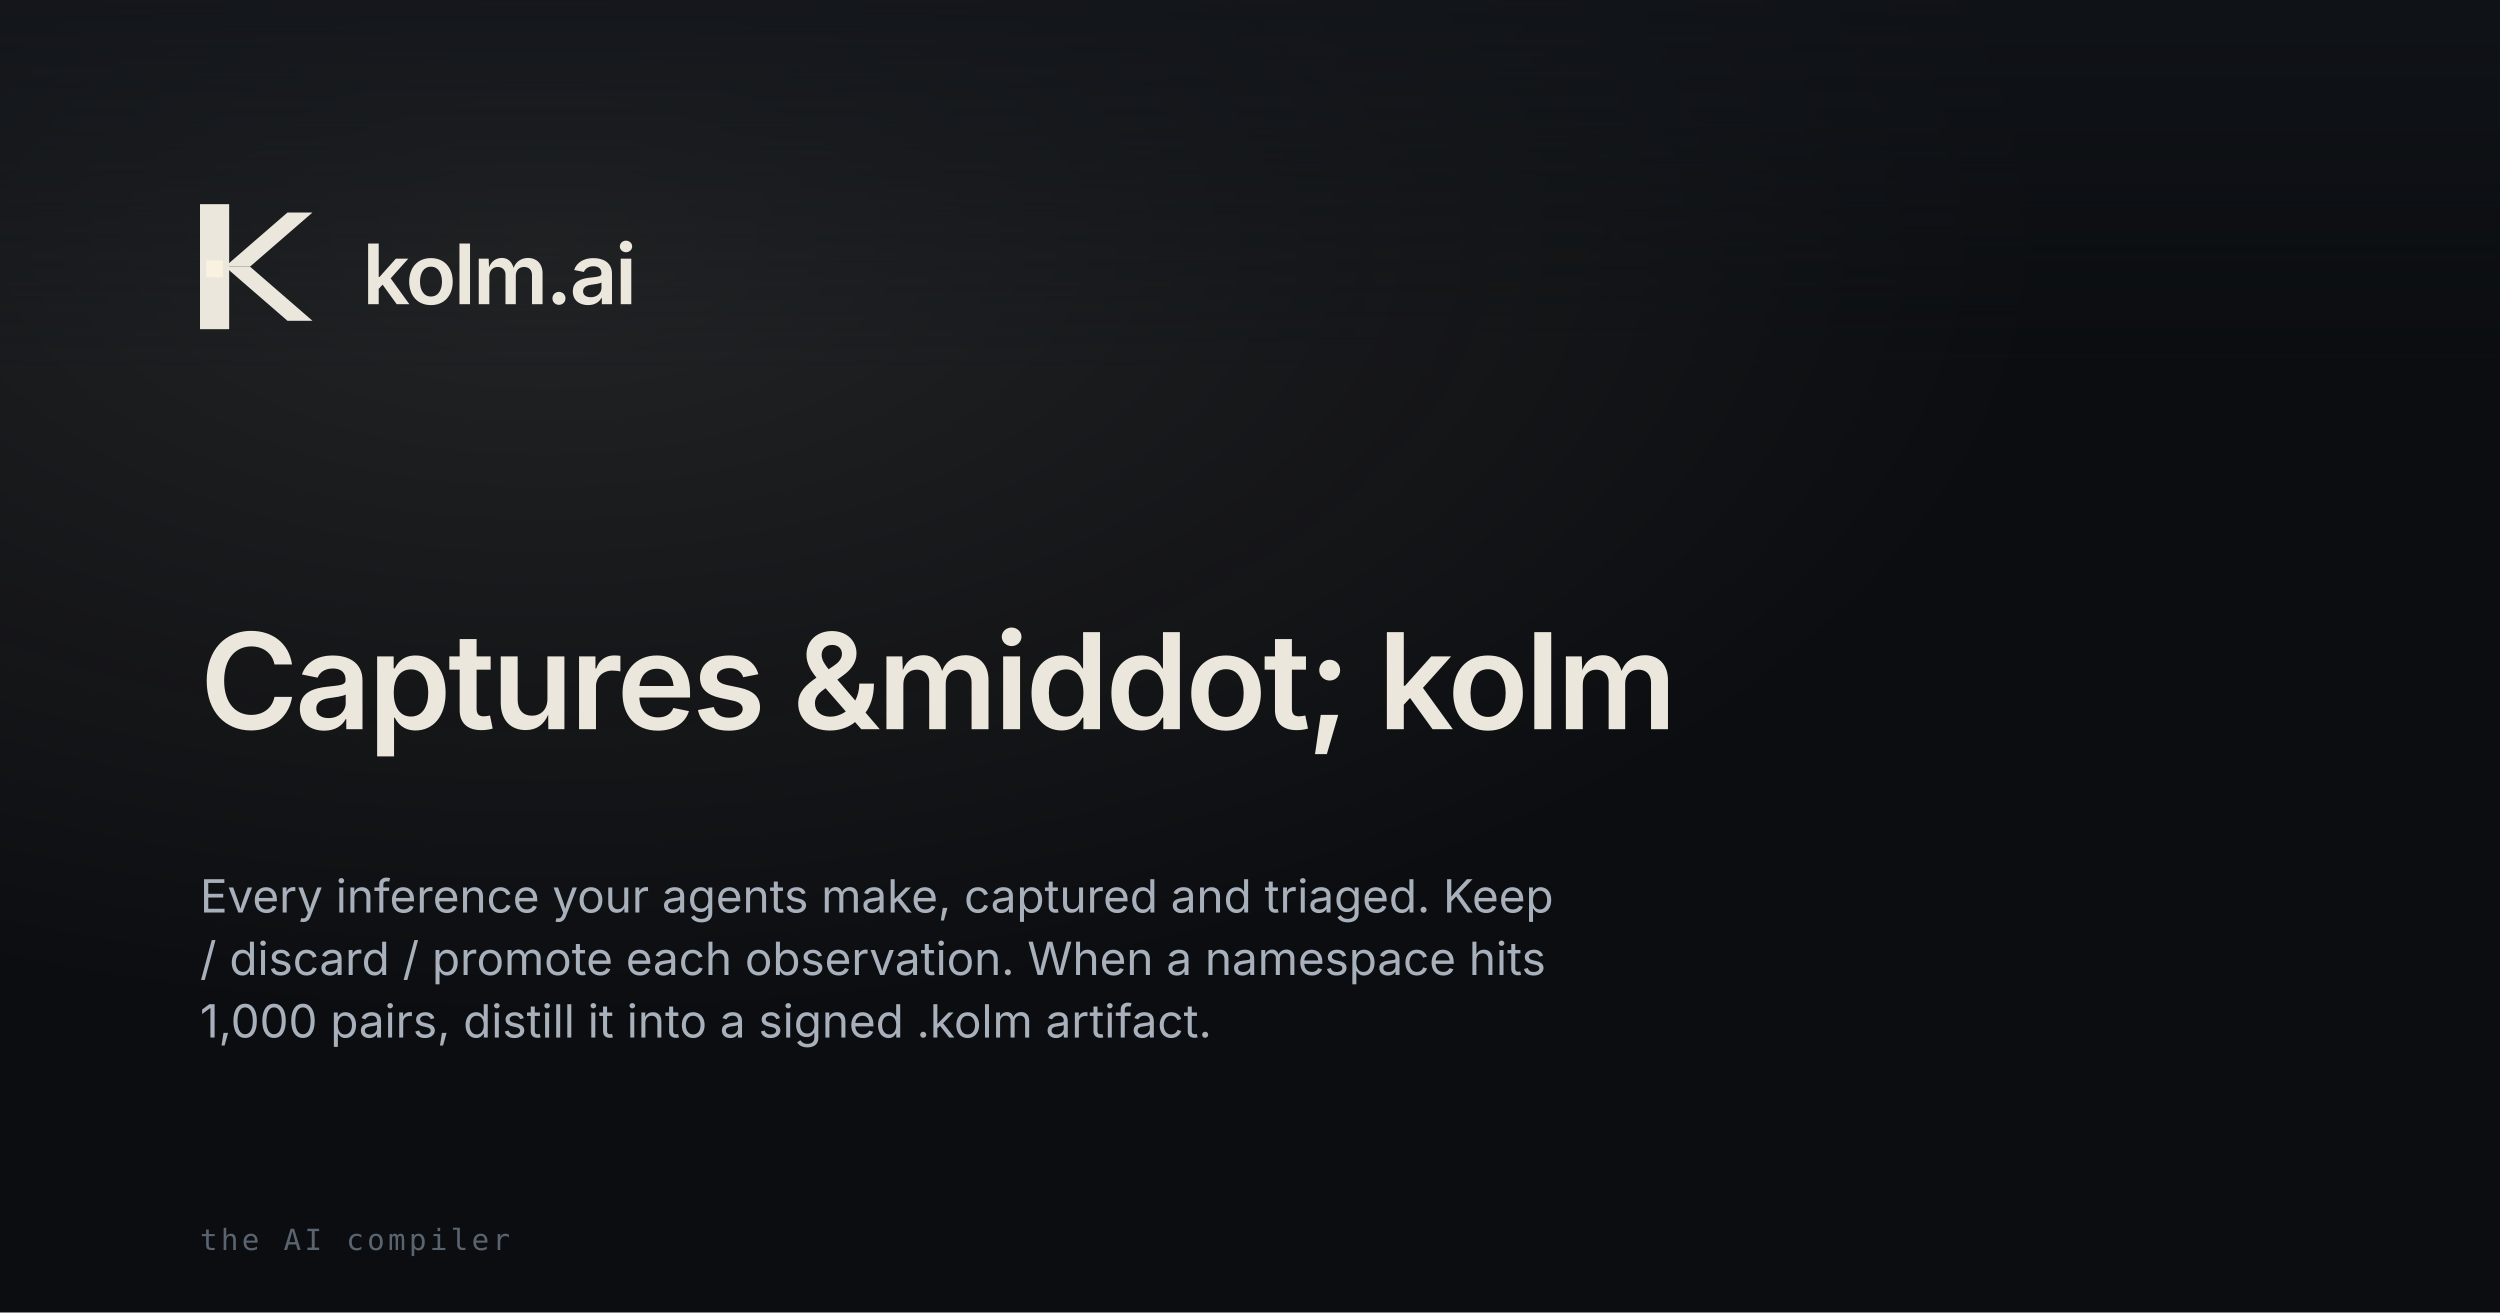
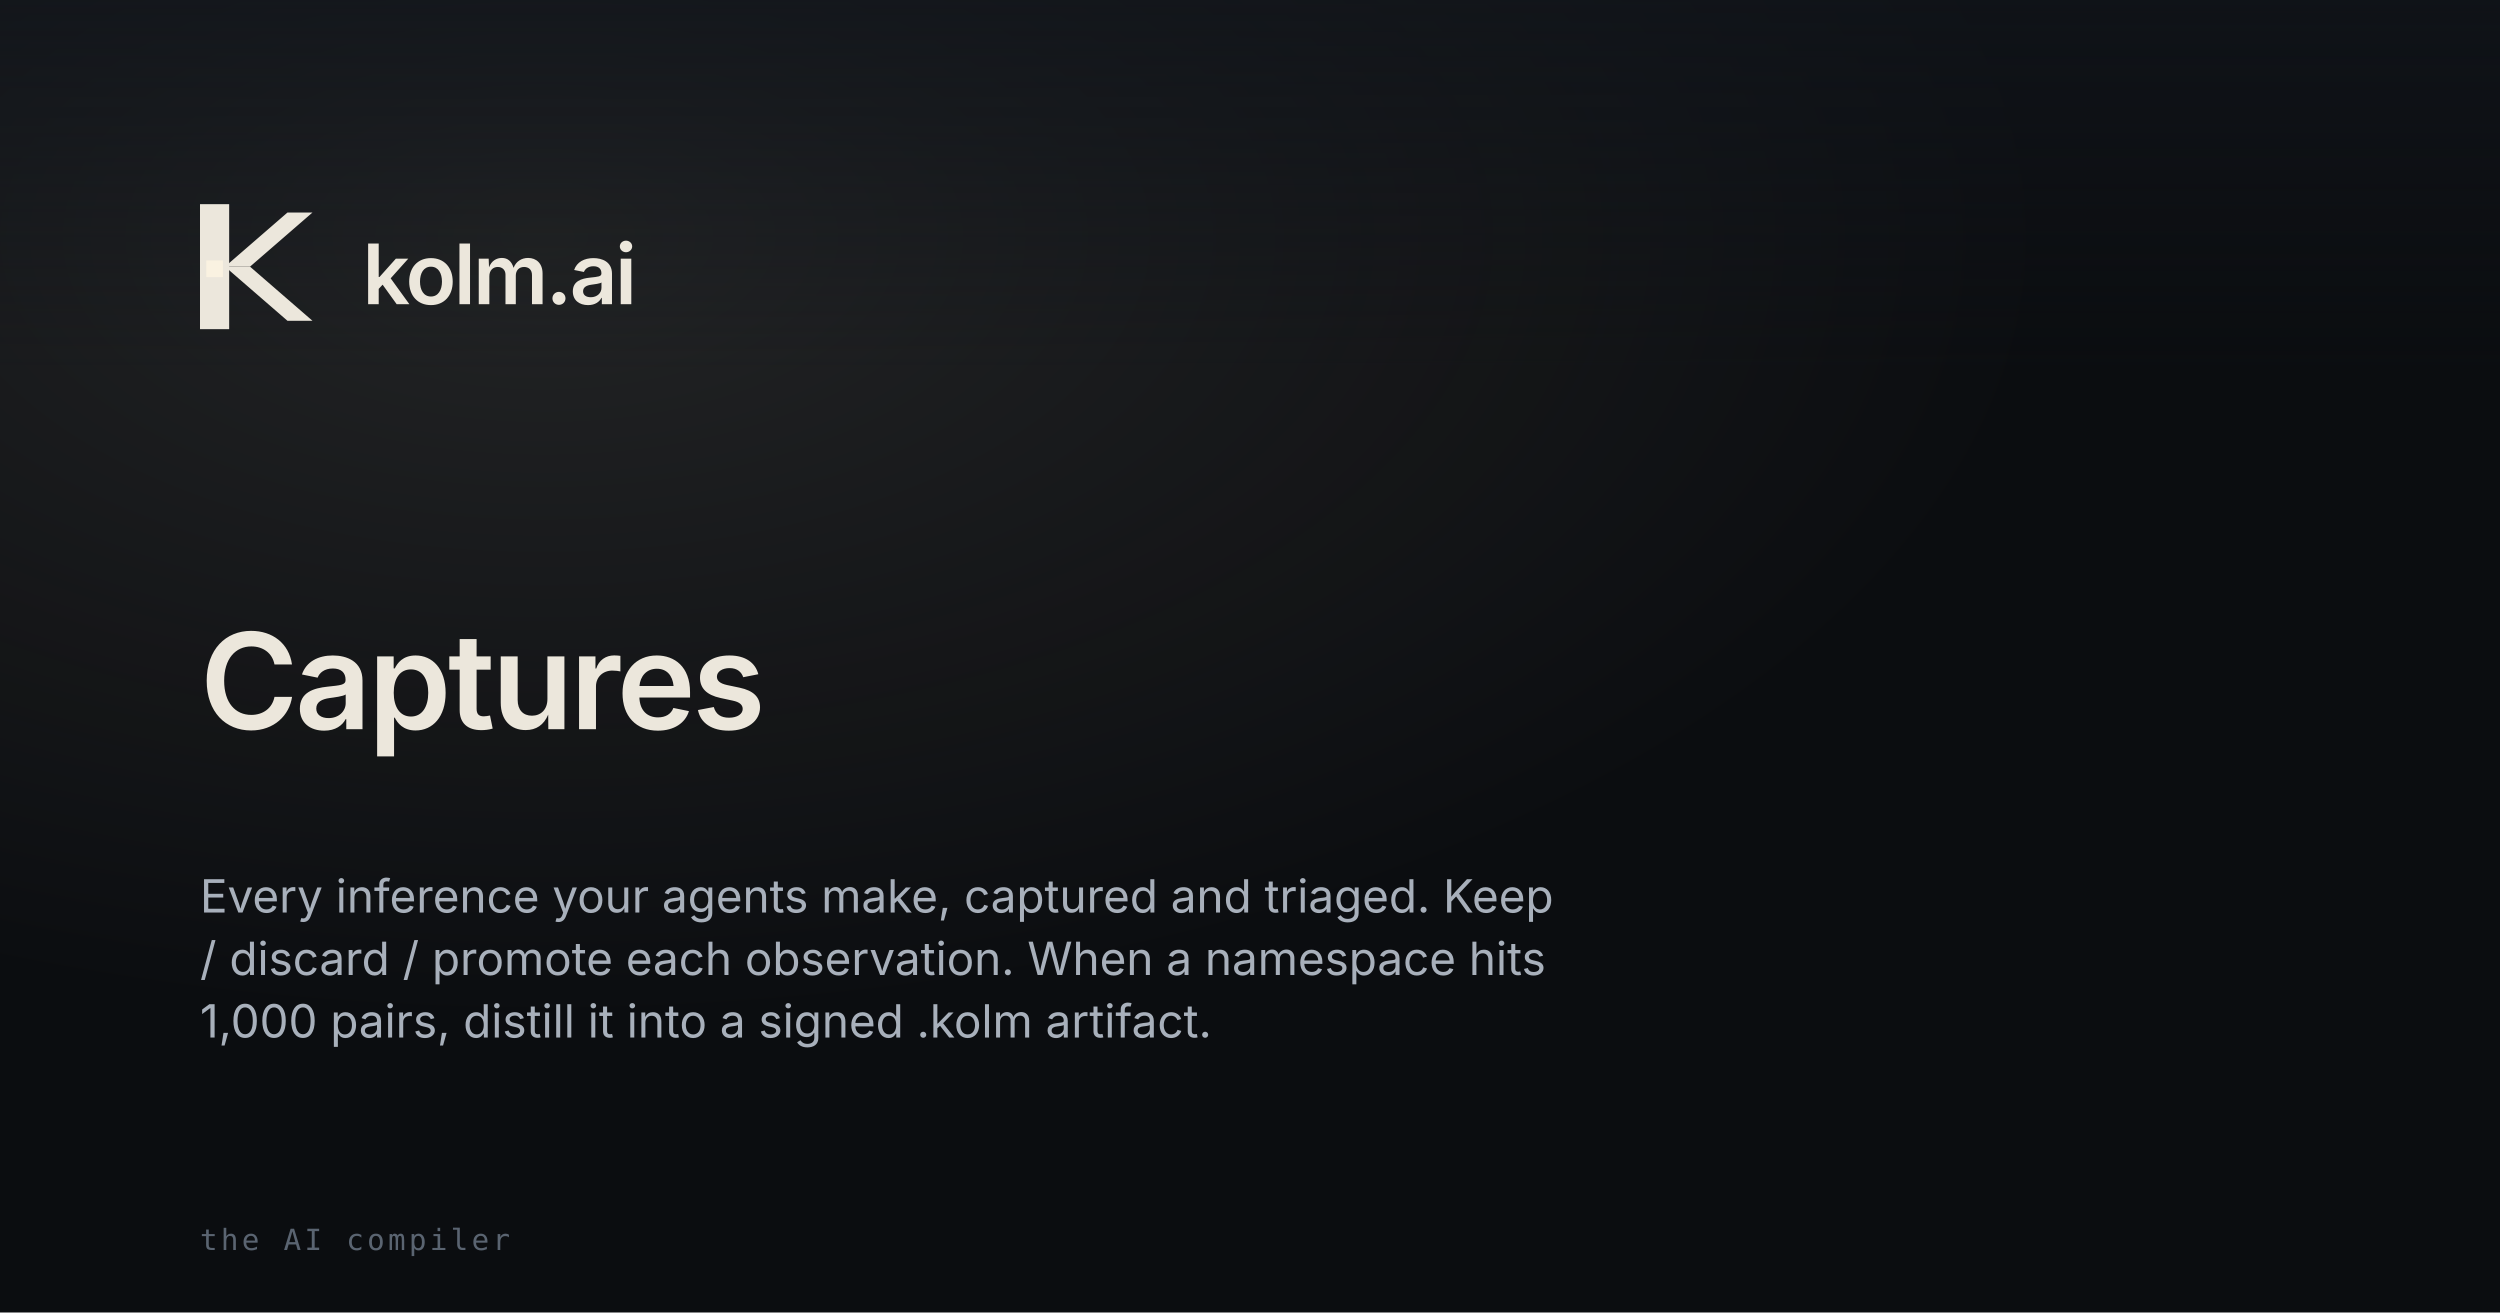
- <svg xmlns="http://www.w3.org/2000/svg" width="1200" height="630" viewBox="0 0 1200 630" role="img" aria-label="Captures &amp;middot; kolm | kolm.ai">
+ <svg xmlns="http://www.w3.org/2000/svg" width="1200" height="630" viewBox="0 0 1200 630" role="img" aria-label="Captures | kolm.ai">
  <defs>
    <radialGradient id="glow" cx="22%" cy="18%" r="60%">
      <stop offset="0%" stop-color="#faf2e1" stop-opacity="0.10" />
      <stop offset="100%" stop-color="#faf2e1" stop-opacity="0" />
    </radialGradient>
    <linearGradient id="topfade" x1="0" y1="0" x2="0" y2="1">
      <stop offset="0%" stop-color="#11151b" stop-opacity="0.7" />
      <stop offset="100%" stop-color="#11151b" stop-opacity="0" />
    </linearGradient>
  </defs>
  <rect width="1200" height="630" fill="#0b0d10" />
  <rect width="1200" height="630" fill="url(#glow)" />
  <rect width="1200" height="180" fill="url(#topfade)" />
  <g transform="translate(96 96)">
    <rect x="0" y="2" width="14" height="60" fill="#ece7dc" />
    <path d="M42 6 L54 6 L24 32 L12 32 Z" fill="#ece7dc" />
    <path d="M12 32 L24 32 L54 58 L42 58 Z" fill="#ece7dc" />
    <rect x="3" y="29" width="8" height="8" fill="#faf2e1" />
    <text x="78" y="50" fill="#ece7dc" font-family="-apple-system,BlinkMacSystemFont,'SF Pro Display','Inter','Segoe UI',system-ui,sans-serif" font-size="40" font-weight="600" letter-spacing="-1.2">kolm.ai</text>
  </g>
-   <text x="96" y="350" fill="#ece7dc" font-family="-apple-system,BlinkMacSystemFont,'SF Pro Display','Inter','Segoe UI',system-ui,sans-serif" font-size="64" font-weight="640" letter-spacing="-1.6">Captures &amp;middot; kolm</text>
+   <text x="96" y="350" fill="#ece7dc" font-family="-apple-system,BlinkMacSystemFont,'SF Pro Display','Inter','Segoe UI',system-ui,sans-serif" font-size="64" font-weight="640" letter-spacing="-1.6">Captures</text>
  <text x="96" y="438" fill="#a8b0bb" font-family="-apple-system,BlinkMacSystemFont,'SF Pro Text','Inter','Segoe UI',system-ui,sans-serif" font-size="22" font-weight="400">Every inference your agents make, captured and triaged. Keep</text>
  <text x="96" y="468" fill="#a8b0bb" font-family="-apple-system,BlinkMacSystemFont,'SF Pro Text','Inter','Segoe UI',system-ui,sans-serif" font-size="22" font-weight="400">/ discard / promote each observation. When a namespace hits</text>
  <text x="96" y="498" fill="#a8b0bb" font-family="-apple-system,BlinkMacSystemFont,'SF Pro Text','Inter','Segoe UI',system-ui,sans-serif" font-size="22" font-weight="400">1,000 pairs, distill it into a signed .kolm artifact.</text>
  <text x="96" y="600" fill="#5a6471" font-family="ui-monospace,'SF Mono',Menlo,Consolas,monospace" font-size="14" letter-spacing="1.6">the AI compiler</text>
</svg>
